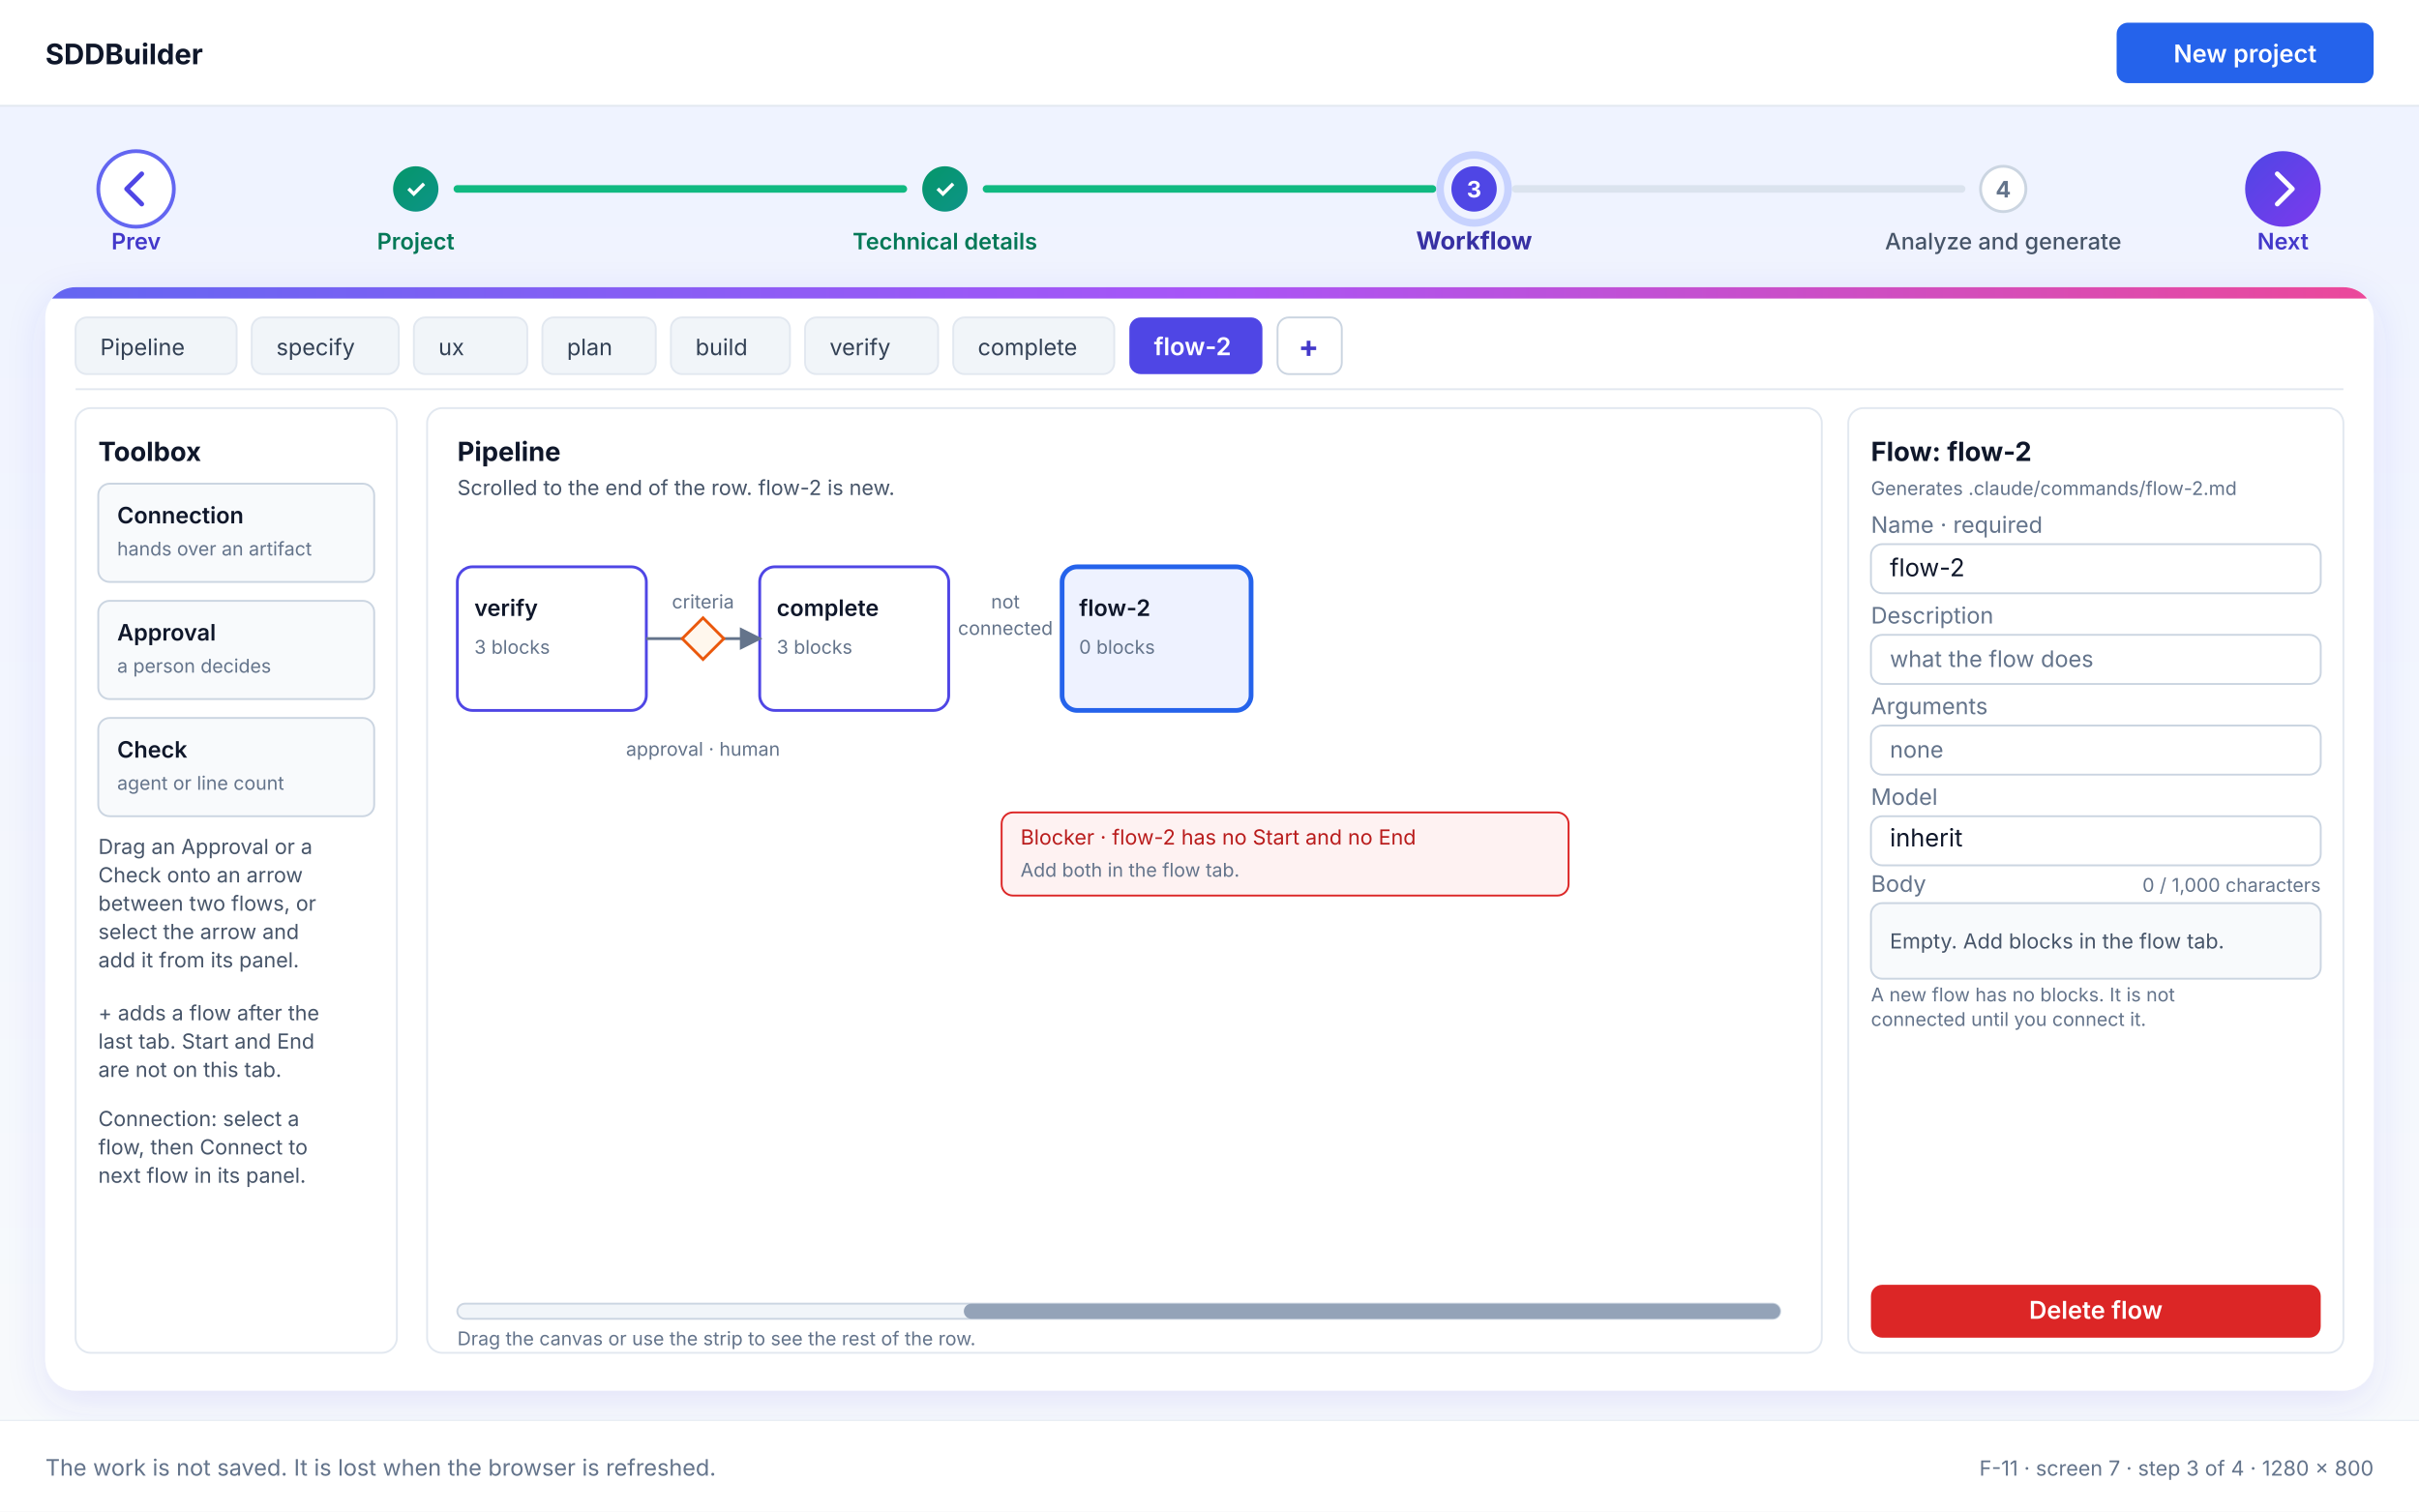
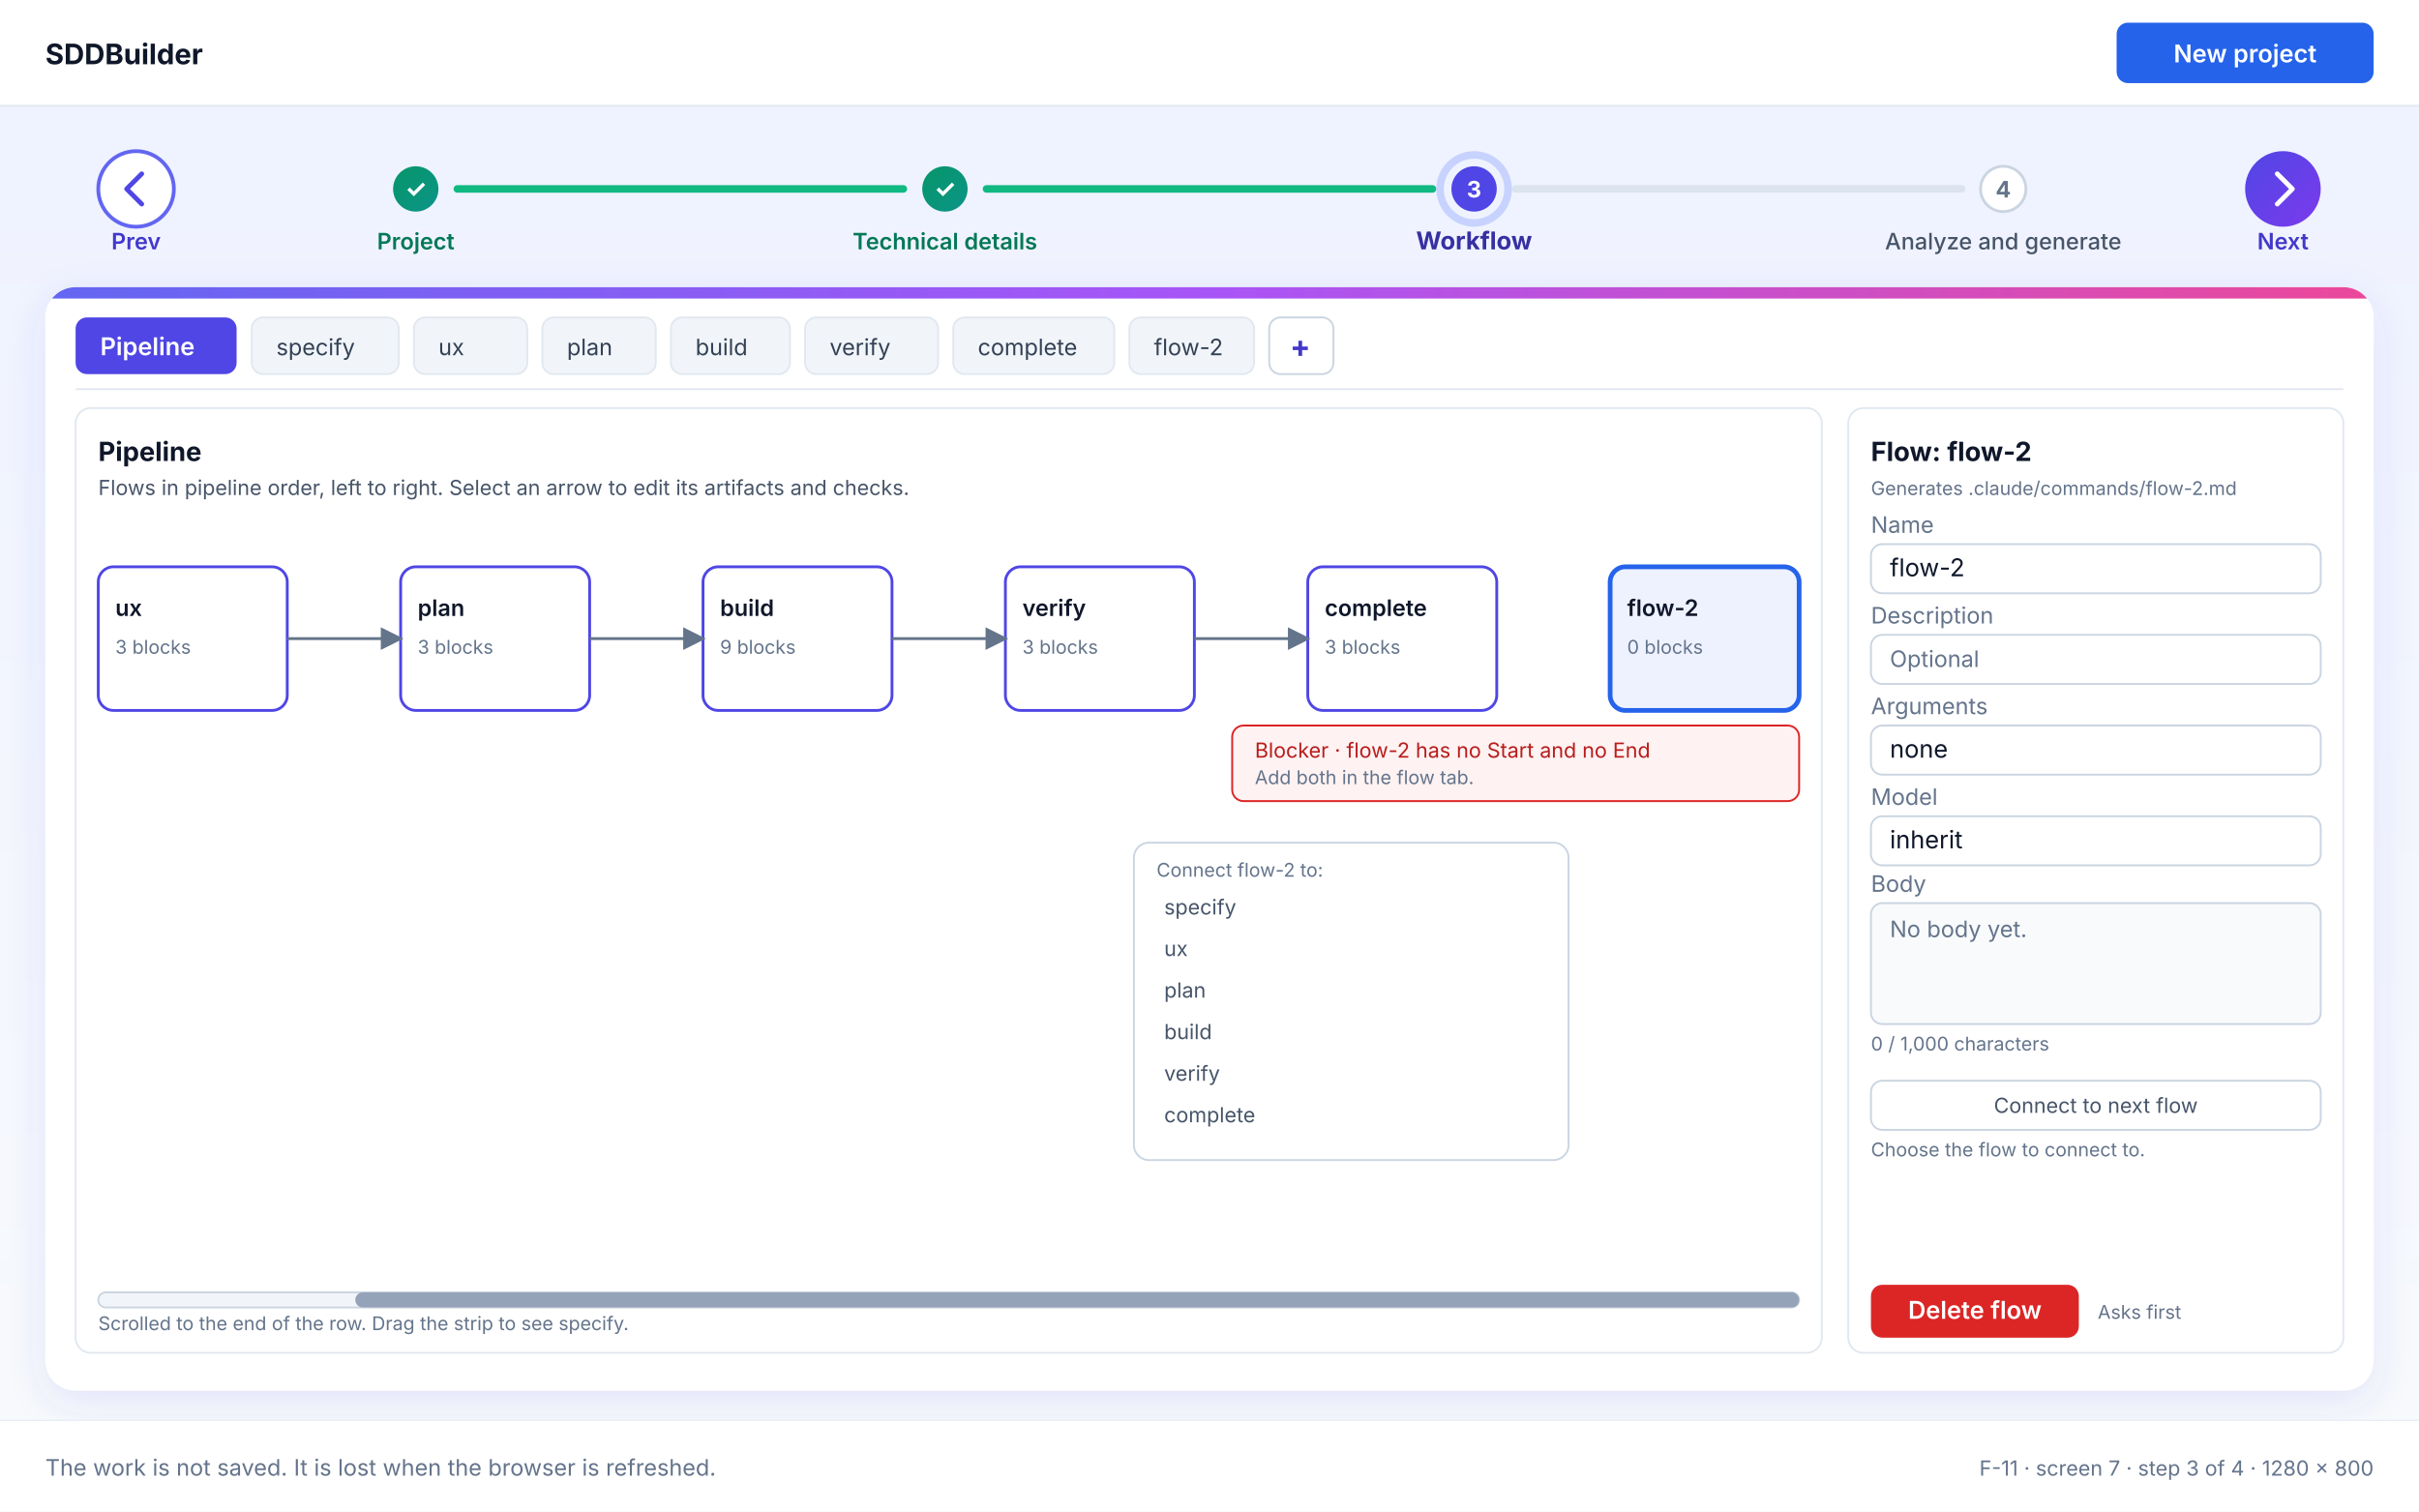
<svg xmlns="http://www.w3.org/2000/svg" width="1280" height="800" viewBox="0 0 1280 800">
  <defs>
    <linearGradient id="gBg" x1="0" y1="0" x2="0" y2="1">
      <stop offset="0" stop-color="#eef2ff" />
      <stop offset="1" stop-color="#f8fafc" />
    </linearGradient>
    <linearGradient id="gBrand" x1="0" y1="0" x2="1" y2="1">
      <stop offset="0" stop-color="#4f46e5" />
      <stop offset="1" stop-color="#7c3aed" />
    </linearGradient>
    <linearGradient id="gDone" x1="0" y1="0" x2="1" y2="1">
      <stop offset="0" stop-color="#059669" />
      <stop offset="1" stop-color="#0d9488" />
    </linearGradient>
    <linearGradient id="gAccent" x1="0" y1="0" x2="1" y2="0">
      <stop offset="0" stop-color="#6366f1" />
      <stop offset="0.5" stop-color="#a855f7" />
      <stop offset="1" stop-color="#ec4899" />
    </linearGradient>
    <filter id="sh" x="-5%" y="-5%" width="110%" height="115%">
      <feDropShadow dx="0" dy="6" stdDeviation="10" flood-color="#4f46e5" flood-opacity="0.12" />
    </filter>
    <clipPath id="cardClip">
      <rect x="24" y="152" width="1232" height="584" rx="16" />
    </clipPath>
    <clipPath id="canvasClip">
-       <rect x="226" y="216" width="738" height="500" />
+       <rect x="40" y="216" width="924" height="500" />
    </clipPath>
    <marker id="arr" markerWidth="8" markerHeight="8" refX="7" refY="4" orient="auto">
      <path d="M0,0 L8,4 L0,8 z" fill="#64748b" />
    </marker>
    <marker id="arrS" markerWidth="8" markerHeight="8" refX="7" refY="4" orient="auto">
      <path d="M0,0 L8,4 L0,8 z" fill="#2563eb" />
    </marker>
    <marker id="arrR" markerWidth="8" markerHeight="8" refX="7" refY="4" orient="auto">
      <path d="M0,0 L8,4 L0,8 z" fill="#dc2626" />
    </marker>
  </defs>
  <style>
text{font-family:system-ui,-apple-system,"Segoe UI",sans-serif;font-size:13px;fill:#0f172a}
.brand{font-size:15px;font-weight:700}
.bt-primary{fill:#ffffff;font-weight:600}
.onP{fill:#ffffff;font-weight:600}
.h2{font-size:14px;font-weight:700}
.bold{font-size:12px;font-weight:600}
.muted{font-size:12px;fill:#64748b}
.small{font-size:11px;fill:#475569}
.tiny{font-size:10px;fill:#64748b}
.caption{font-size:11px;fill:#64748b}
.errT{font-size:11px;fill:#b91c1c}
.warnT{font-size:11px;fill:#b45309}
.plus{font-size:16px;font-weight:700;fill:#4338ca}
.tabT{fill:#334155;font-size:12px}
.nav-label{font-size:12px;font-weight:600;fill:#4338ca}
.label-done{font-size:12px;font-weight:600;fill:#047857}
.label-cur{font-size:13px;font-weight:700;fill:#3730a3}
.label-todo{font-size:12px;font-weight:500;fill:#475569}
.num{font-size:12px;font-weight:700;fill:#ffffff}
.num-todo{font-size:12px;font-weight:700;fill:#64748b}
.check{font-size:13px;font-weight:700;fill:#ffffff}
.ph{font-size:17px;font-weight:600;fill:#4338ca}
.bar{fill:#ffffff}
.div{stroke:#e2e8f0;stroke-width:1}
.card{fill:#ffffff}
.btnP{fill:#2563eb}
.nav-on{fill:#ffffff;stroke:#6366f1;stroke-width:2}
.arrow{fill:none;stroke:#4f46e5;stroke-width:2.5;stroke-linecap:round;stroke-linejoin:round}
.arrow-w{fill:none;stroke:#ffffff;stroke-width:2.5;stroke-linecap:round;stroke-linejoin:round}
.node-todo{fill:#ffffff;stroke:#cbd5e1;stroke-width:1.5}
.node-cur{fill:#4f46e5}
.ring{fill:none;stroke:#c7d2fe;stroke-width:4}
.line-todo{stroke:#dbe3ee;stroke-width:4;stroke-linecap:round}
.line-done{stroke:#10b981;stroke-width:4;stroke-linecap:round}
.panel{fill:#ffffff;stroke:#e2e8f0}
.box{fill:#f8fafc;stroke:#cbd5e1}
.node{fill:#ffffff;stroke:#4f46e5;stroke-width:1.5}
.nodeSel{fill:#eef2ff;stroke:#2563eb;stroke-width:2.5}
.nodeMark{fill:#ffffff;stroke:#dc2626;stroke-width:2}
.gate{fill:#fff7ed;stroke:#ea580c;stroke-width:1.5}
.gateSel{fill:#fff7ed;stroke:#2563eb;stroke-width:2.5}
.line{stroke:#64748b;stroke-width:1.5;fill:none;marker-end:url(#arr)}
.lineSel{stroke:#2563eb;stroke-width:2.5;fill:none;marker-end:url(#arrS)}
.lineBad{stroke:#dc2626;stroke-width:1.5;fill:none;stroke-dasharray:5 4;marker-end:url(#arrR)}
.dragLine{stroke:#2563eb;stroke-width:1.5;fill:none;stroke-dasharray:4 3;marker-end:url(#arrS)}
.drop{fill:#eff6ff;stroke:#2563eb;stroke-width:1.5;stroke-dasharray:4 3}
.ghost{fill:#ffffff;stroke:#2563eb;stroke-width:1.5;stroke-dasharray:4 3}
.field{fill:#ffffff;stroke:#cbd5e1}
.fieldErr{fill:#fef2f2;stroke:#dc2626;stroke-width:1.5}
.chip{fill:#f1f5f9;stroke:#cbd5e1}
.btn{fill:#ffffff;stroke:#cbd5e1}
.btnDanger{fill:#dc2626}
.btnDis{fill:#f1f5f9;stroke:#e2e8f0}
.tab{fill:#f1f5f9;stroke:#e2e8f0}
.tabOn{fill:#4f46e5}
.seg{fill:#ffffff;stroke:#cbd5e1}
.segOn{fill:#2563eb}
.markRed{fill:#fef2f2;stroke:#dc2626}
.markAmber{fill:#fffbeb;stroke:#f59e0b}
.thumb{fill:#94a3b8}
.dim{fill:#0f172a;opacity:0.35}
.dialog{fill:#ffffff;stroke:#0f172a;stroke-width:1.5}
+ 
+ .link{fill:#2563eb;font-size:11px;font-weight:600}
+ .chkBox{fill:#ffffff;stroke:#475569;stroke-width:1.5}
+ .chkOn{fill:#2563eb;stroke:#2563eb;stroke-width:1.5}
+ .tick{fill:none;stroke:#ffffff;stroke-width:2;stroke-linecap:round;stroke-linejoin:round}
+ .handle{fill:#ffffff;stroke:#2563eb;stroke-width:1.5}
+ .handleOn{fill:#2563eb;stroke:#2563eb;stroke-width:1.5}
+ .dashArc{fill:none;stroke:#dc2626;stroke-width:1.5;stroke-dasharray:5 4;marker-end:url(#arrR)}
</style>
  <rect width="1280" height="800" fill="url(#gBg)" />
  <rect x="0" y="0" width="1280" height="56" rx="0" class="bar" />
  <line x1="0" y1="56" x2="1280" y2="56" class="div" />
  <text x="24" y="34" class="brand">SDDBuilder</text>
  <rect x="1120" y="12" width="136" height="32" rx="6" class="btnP" />
  <text x="1188" y="33" class="bt-primary" text-anchor="middle">New project</text>
  <g>
    <circle class="nav-on" cx="72" cy="100" r="20" />
    <path class="arrow" d="M75 92 L67 100 L75 108" />
  </g>
  <text class="nav-label" x="72" y="132" text-anchor="middle">Prev</text>
  <line class="line-done" x1="242" y1="100" x2="478" y2="100" />
  <line class="line-done" x1="522" y1="100" x2="758" y2="100" />
  <line class="line-todo" x1="802" y1="100" x2="1038" y2="100" />
  <circle cx="220" cy="100" r="12" fill="url(#gDone)" />
  <text class="check" x="220" y="104.5" text-anchor="middle">✓</text>
  <text class="label-done" x="220" y="132" text-anchor="middle">Project</text>
  <circle cx="500" cy="100" r="12" fill="url(#gDone)" />
  <text class="check" x="500" y="104.5" text-anchor="middle">✓</text>
  <text class="label-done" x="500" y="132" text-anchor="middle">Technical details</text>
  <circle class="ring" cx="780" cy="100" r="18" />
  <circle class="node-cur" cx="780" cy="100" r="12" />
  <text class="num" x="780" y="104.5" text-anchor="middle">3</text>
  <text class="label-cur" x="780" y="132" text-anchor="middle">Workflow</text>
  <circle class="node-todo" cx="1060" cy="100" r="12" />
  <text class="num-todo" x="1060" y="104.5" text-anchor="middle">4</text>
  <text class="label-todo" x="1060" y="132" text-anchor="middle">Analyze and generate</text>
  <g>
    <circle cx="1208" cy="100" r="20" fill="url(#gBrand)" />
    <path class="arrow-w" d="M1205 92 L1213 100 L1205 108" />
  </g>
  <text class="nav-label" x="1208" y="132" text-anchor="middle">Next</text>
  <rect class="card" x="24" y="152" width="1232" height="584" rx="16" filter="url(#sh)" />
  <rect x="24" y="152" width="1232" height="6" fill="url(#gAccent)" clip-path="url(#cardClip)" />
-   <rect x="40" y="216" width="170" height="500" rx="8" class="panel" />
-   <rect x="226" y="216" width="738" height="500" rx="8" class="panel" />
+   <rect x="40" y="216" width="924" height="500" rx="8" class="panel" />
  <rect x="978" y="216" width="262" height="500" rx="8" class="panel" />
-   <rect x="40" y="168" width="85.2" height="30" rx="6" class="tab" />
-   <text x="53" y="188" class="tabT">Pipeline</text>
+   <rect x="40" y="168" width="85.2" height="30" rx="6" class="tabOn" />
+   <text x="53" y="188" class="onP">Pipeline</text>
  <rect x="133.2" y="168" width="77.8" height="30" rx="6" class="tab" />
  <text x="146.2" y="188" class="tabT">specify</text>
  <rect x="219" y="168" width="60" height="30" rx="6" class="tab" />
  <text x="232" y="188" class="tabT">ux</text>
  <rect x="287" y="168" width="60" height="30" rx="6" class="tab" />
  <text x="300" y="188" class="tabT">plan</text>
  <rect x="355" y="168" width="63" height="30" rx="6" class="tab" />
  <text x="368" y="188" class="tabT">build</text>
  <rect x="426" y="168" width="70.4" height="30" rx="6" class="tab" />
  <text x="439" y="188" class="tabT">verify</text>
  <rect x="504.4" y="168" width="85.2" height="30" rx="6" class="tab" />
  <text x="517.4" y="188" class="tabT">complete</text>
-   <rect x="597.6" y="168" width="70.4" height="30" rx="6" class="tabOn" />
-   <text x="610.6" y="188" class="onP">flow-2</text>
-   <rect x="676" y="168" width="34" height="30" rx="6" class="btn" />
-   <text x="687" y="189" class="plus">+</text>
+   <rect x="597.6" y="168" width="66" height="30" rx="6" class="tab" />
+   <text x="610.6" y="188" class="tabT">flow-2</text>
+   <rect x="671.6" y="168" width="34" height="30" rx="6" class="btn" />
+   <text x="682.6" y="189" class="plus">+</text>
  <line x1="40" y1="206" x2="1240" y2="206" class="div" />
-   <text x="52" y="244" class="h2">Toolbox</text>
-   <rect x="52" y="256" width="146" height="52" rx="6" class="box" />
-   <text x="62" y="277" class="bold">Connection</text>
-   <text x="62" y="294" class="tiny">hands over an artifact</text>
-   <rect x="52" y="318" width="146" height="52" rx="6" class="box" />
-   <text x="62" y="339" class="bold">Approval</text>
-   <text x="62" y="356" class="tiny">a person decides</text>
-   <rect x="52" y="380" width="146" height="52" rx="6" class="box" />
-   <text x="62" y="401" class="bold">Check</text>
-   <text x="62" y="418" class="tiny">agent or line count</text>
-   <text x="52" y="452" class="small">Drag an Approval or a</text>
-   <text x="52" y="467" class="small">Check onto an arrow</text>
-   <text x="52" y="482" class="small">between two flows, or</text>
-   <text x="52" y="497" class="small">select the arrow and</text>
-   <text x="52" y="512" class="small">add it from its panel.</text>
-   <text x="52" y="540" class="small">+ adds a flow after the</text>
-   <text x="52" y="555" class="small">last tab. Start and End</text>
-   <text x="52" y="570" class="small">are not on this tab.</text>
-   <text x="52" y="596" class="small">Connection: select a</text>
-   <text x="52" y="611" class="small">flow, then Connect to</text>
-   <text x="52" y="626" class="small">next flow in its panel.</text>
-   <text x="242" y="244" class="h2">Pipeline</text>
-   <text x="242" y="262" class="small">Scrolled to the end of the row. flow-2 is new.</text>
+   <line x1="0" y1="752" x2="1280" y2="752" class="div" />
+   <rect x="0" y="752" width="1280" height="48" rx="0" class="bar" />
+   <text x="24" y="781" class="muted">The work is not saved. It is lost when the browser is refreshed.</text>
+   <text x="1256" y="781" class="caption" text-anchor="end">F-11 · screen 7 · step 3 of 4 · 1280 × 800</text>
+   <text x="52" y="244" class="h2">Pipeline</text>
+   <text x="52" y="262" class="small">Flows in pipeline order, left to right. Select an arrow to edit its artifacts and checks.</text>
  <g clip-path="url(#canvasClip)">
-     <rect x="242" y="300" width="100" height="76" rx="8" class="node" />
-     <text x="251" y="326" class="bold">verify</text>
-     <text x="251" y="346" class="tiny">3 blocks</text>
-     <rect x="402" y="300" width="100" height="76" rx="8" class="node" />
-     <text x="411" y="326" class="bold">complete</text>
-     <text x="411" y="346" class="tiny">3 blocks</text>
-     <rect x="562" y="300" width="100" height="76" rx="8" class="nodeSel" />
-     <text x="571" y="326" class="bold">flow-2</text>
-     <text x="571" y="346" class="tiny">0 blocks</text>
-     <line x1="342" y1="338" x2="402" y2="338" class="line" />
-     <text x="372" y="322" class="tiny" text-anchor="middle">criteria</text>
-     <polygon points="372,327 383,338 372,349 361,338" class="gate" />
-     <text x="372" y="400" class="tiny" text-anchor="middle">approval · human</text>
-     <text x="532" y="322" class="tiny" text-anchor="middle">not</text>
-     <text x="532" y="336" class="tiny" text-anchor="middle">connected</text>
+     <rect x="-108" y="300" width="100" height="76" rx="8" class="node" />
+     <text x="-99" y="326" class="bold">specify</text>
+     <text x="-99" y="346" class="tiny">3 blocks</text>
+     <rect x="52" y="300" width="100" height="76" rx="8" class="node" />
+     <text x="61" y="326" class="bold">ux</text>
+     <text x="61" y="346" class="tiny">3 blocks</text>
+     <rect x="212" y="300" width="100" height="76" rx="8" class="node" />
+     <text x="221" y="326" class="bold">plan</text>
+     <text x="221" y="346" class="tiny">3 blocks</text>
+     <rect x="372" y="300" width="100" height="76" rx="8" class="node" />
+     <text x="381" y="326" class="bold">build</text>
+     <text x="381" y="346" class="tiny">9 blocks</text>
+     <rect x="532" y="300" width="100" height="76" rx="8" class="node" />
+     <text x="541" y="326" class="bold">verify</text>
+     <text x="541" y="346" class="tiny">3 blocks</text>
+     <rect x="692" y="300" width="100" height="76" rx="8" class="node" />
+     <text x="701" y="326" class="bold">complete</text>
+     <text x="701" y="346" class="tiny">3 blocks</text>
+     <rect x="852" y="300" width="100" height="76" rx="8" class="nodeSel" />
+     <text x="861" y="326" class="bold">flow-2</text>
+     <text x="861" y="346" class="tiny">0 blocks</text>
+     <line x1="152" y1="338" x2="212" y2="338" class="line" />
+     <line x1="312" y1="338" x2="372" y2="338" class="line" />
+     <line x1="472" y1="338" x2="532" y2="338" class="line" />
+     <line x1="632" y1="338" x2="692" y2="338" class="line" />
+     <rect x="652" y="384" width="300" height="40" rx="6" class="markRed" />
+     <text x="664" y="401" class="errT">Blocker · flow-2 has no Start and no End</text>
+     <text x="664" y="415" class="tiny">Add both in the flow tab.</text>
+     <rect x="600" y="446" width="230" height="168" rx="8" class="field" />
+     <text x="612" y="464" class="tiny">Connect flow-2 to:</text>
+     <text x="616" y="484" class="small">specify</text>
+     <text x="616" y="506" class="small">ux</text>
+     <text x="616" y="528" class="small">plan</text>
+     <text x="616" y="550" class="small">build</text>
+     <text x="616" y="572" class="small">verify</text>
+     <text x="616" y="594" class="small">complete</text>
  </g>
-   <rect x="530" y="430" width="300" height="44" rx="6" class="markRed" />
-   <text x="540" y="447" class="errT">Blocker · flow-2 has no Start and no End</text>
-   <text x="540" y="464" class="tiny">Add both in the flow tab.</text>
-   <rect x="242" y="690" width="700" height="8" rx="4" class="chip" />
-   <rect x="510" y="690" width="432" height="8" rx="4" class="thumb" />
-   <text x="242" y="712" class="tiny">Drag the canvas or use the strip to see the rest of the row.</text>
+   <rect x="52" y="684" width="900" height="8" rx="4" class="chip" />
+   <rect x="188" y="684" width="764" height="8" rx="4" class="thumb" />
+   <text x="52" y="704" class="tiny">Scrolled to the end of the row. Drag the strip to see specify.</text>
  <text x="990" y="244" class="h2">Flow: flow-2</text>
  <text x="990" y="262" class="tiny">Generates .claude/commands/flow-2.md</text>
-   <text x="990" y="282" class="muted">Name · required</text>
+   <text x="990" y="282" class="muted">Name</text>
  <rect x="990" y="288" width="238" height="26" rx="6" class="field" />
  <text x="1000" y="305">flow-2</text>
  <text x="990" y="330" class="muted">Description</text>
  <rect x="990" y="336" width="238" height="26" rx="6" class="field" />
-   <text x="1000" y="353" class="muted">what the flow does</text>
+   <text x="1000" y="353" class="muted">Optional</text>
  <text x="990" y="378" class="muted">Arguments</text>
  <rect x="990" y="384" width="238" height="26" rx="6" class="field" />
-   <text x="1000" y="401" class="muted">none</text>
+   <text x="1000" y="401">none</text>
  <text x="990" y="426" class="muted">Model</text>
  <rect x="990" y="432" width="238" height="26" rx="6" class="field" />
-   <text x="1000" y="448">inherit</text>
+   <text x="1000" y="449">inherit</text>
  <text x="990" y="472" class="muted">Body</text>
-   <text x="1228" y="472" class="tiny" text-anchor="end">0 / 1,000 characters</text>
-   <rect x="990" y="478" width="238" height="40" rx="6" class="box" />
-   <text x="1000" y="502" class="small">Empty. Add blocks in the flow tab.</text>
-   <text x="990" y="530" class="tiny">A new flow has no blocks. It is not</text>
-   <text x="990" y="543" class="tiny">connected until you connect it.</text>
-   <rect x="990" y="680" width="238" height="28" rx="6" class="btnDanger" />
-   <text x="1109" y="698" class="onP" text-anchor="middle">Delete flow</text>
-   <line x1="0" y1="752" x2="1280" y2="752" class="div" />
-   <rect x="0" y="752" width="1280" height="48" rx="0" class="bar" />
-   <text x="24" y="781" class="muted">The work is not saved. It is lost when the browser is refreshed.</text>
-   <text x="1256" y="781" class="caption" text-anchor="end">F-11 · screen 7 · step 3 of 4 · 1280 × 800</text>
+   <rect x="990" y="478" width="238" height="64" rx="6" class="box" />
+   <text x="1000" y="496" class="muted">No body yet.</text>
+   <text x="990" y="556" class="tiny">0 / 1,000 characters</text>
+   <rect x="990" y="572" width="238" height="26" rx="6" class="btn" />
+   <text x="1109.0" y="589.0" class="small" text-anchor="middle">Connect to next flow</text>
+   <text x="990" y="612" class="tiny">Choose the flow to connect to.</text>
+   <rect x="990" y="680" width="110" height="28" rx="6" class="btnDanger" />
+   <text x="1045.0" y="698.0" class="bt-primary" text-anchor="middle">Delete flow</text>
+   <text x="1110" y="698" class="tiny">Asks first</text>
</svg>
